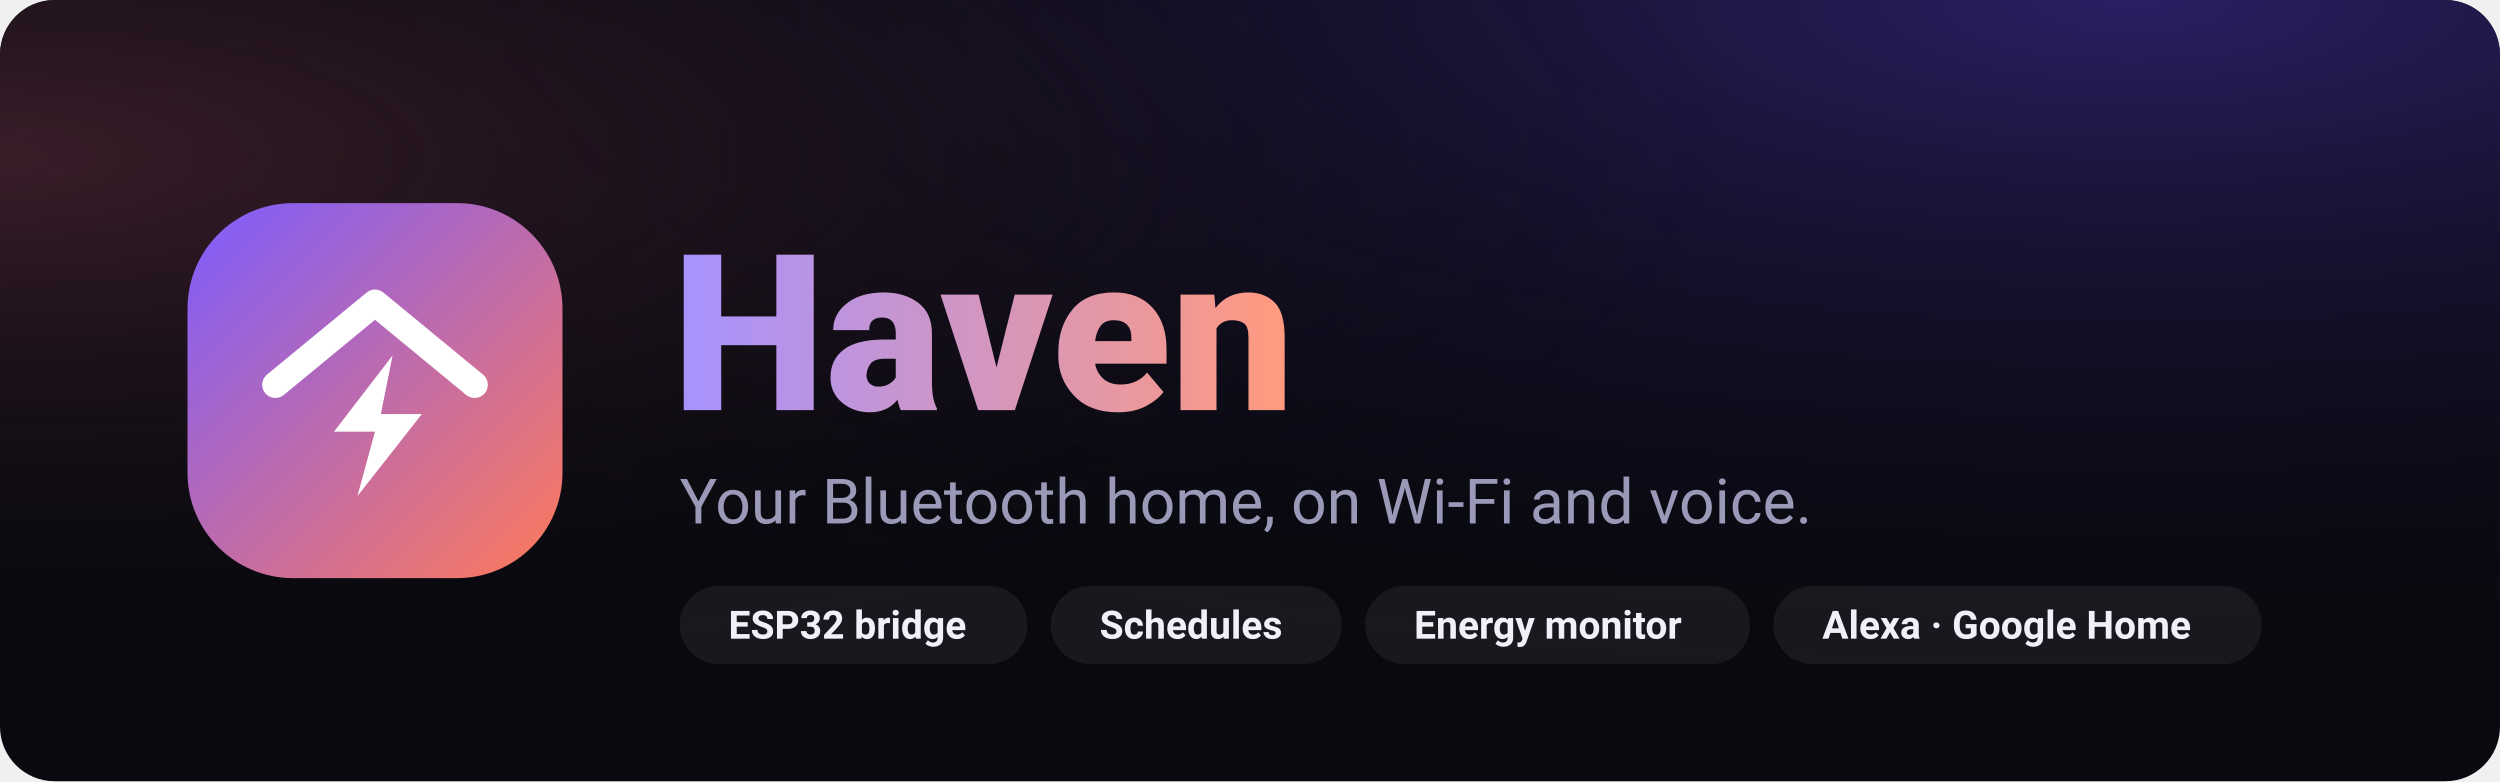
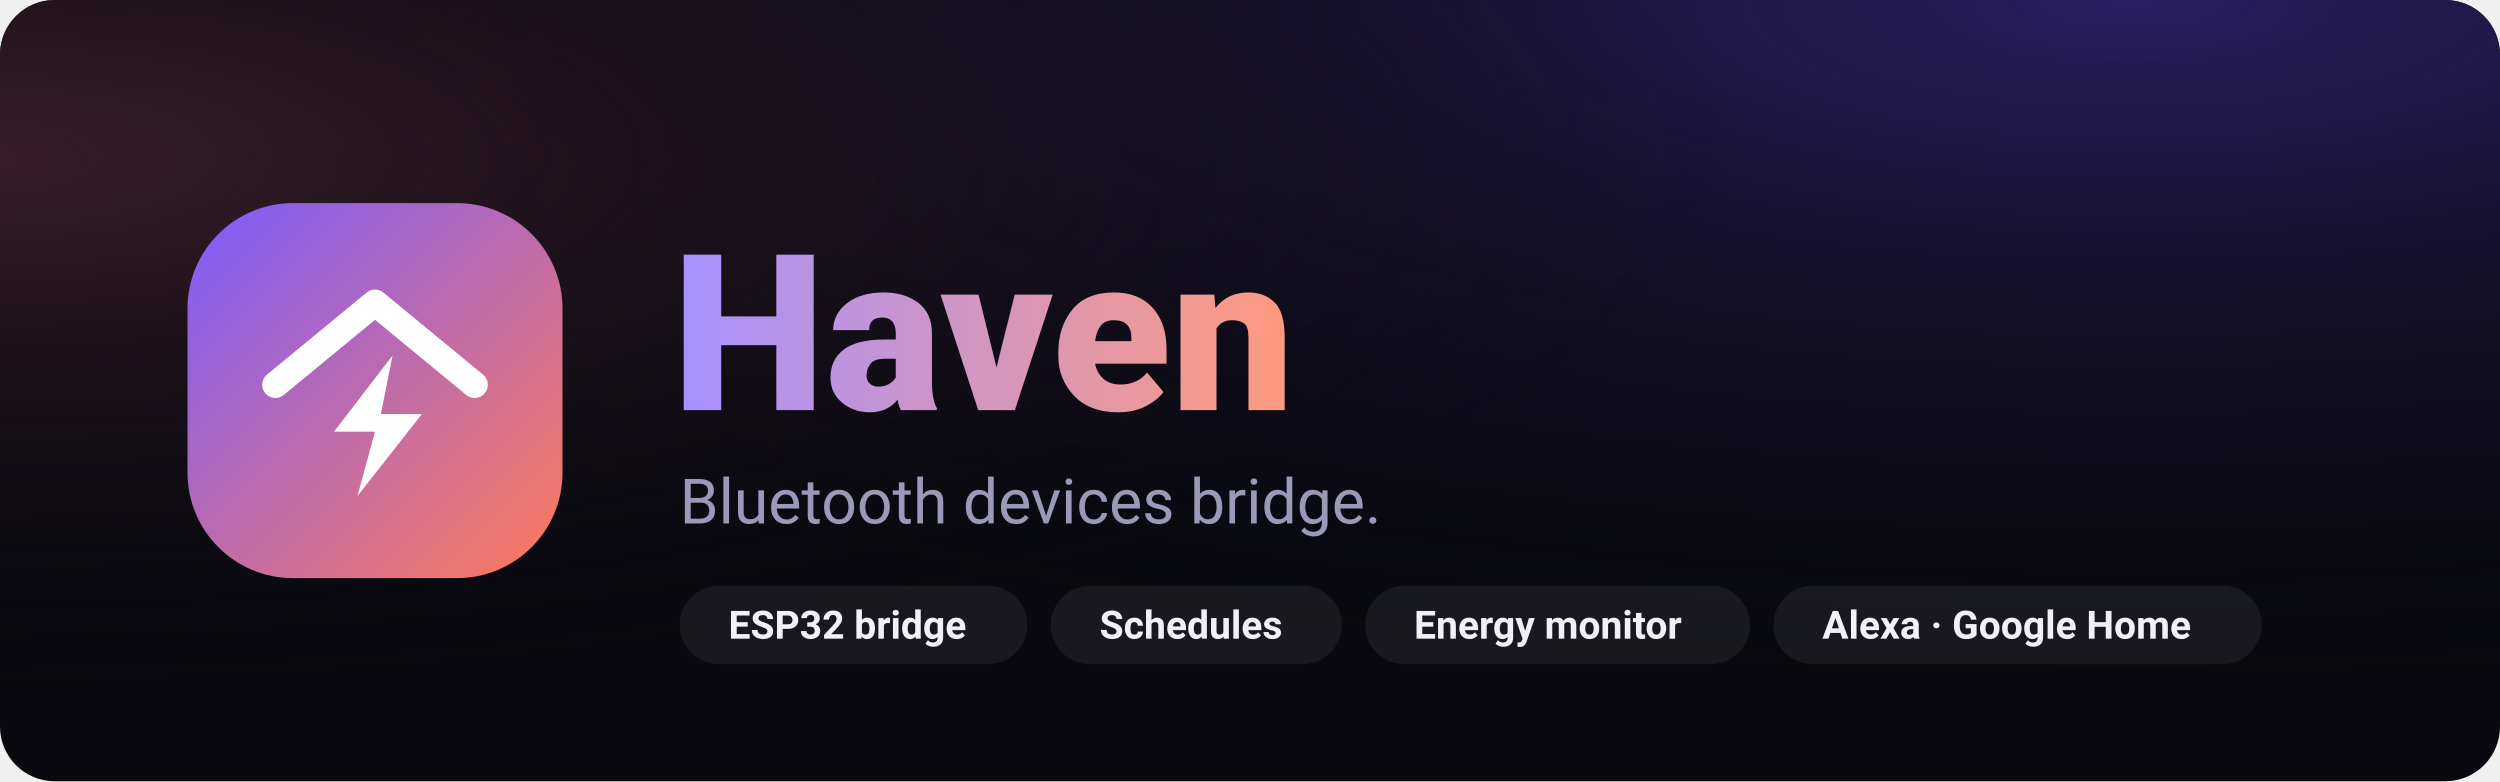
<svg xmlns="http://www.w3.org/2000/svg" viewBox="0 0 1280 400" font-family="Segoe UI,Roboto,Helvetica,Arial,sans-serif">
  <defs>
    <linearGradient id="g" x1="0" y1="0" x2="1" y2="1">
      <stop offset="0" stop-color="#7C5CFF" />
      <stop offset="1" stop-color="#FF7A59" />
    </linearGradient>
    <linearGradient id="t" x1="0" y1="0" x2="1" y2="0">
      <stop offset="0" stop-color="#A792FF" />
      <stop offset="1" stop-color="#FF9A7E" />
    </linearGradient>
    <radialGradient id="glow1" cx=".85" cy="0" r=".9">
      <stop offset="0" stop-color="#2B1F63" />
      <stop offset="1" stop-color="#09090F" stop-opacity="0" />
    </radialGradient>
    <radialGradient id="glow2" cx="0" cy=".2" r=".7">
      <stop offset="0" stop-color="#3A1E2A" />
      <stop offset="1" stop-color="#09090F" stop-opacity="0" />
    </radialGradient>
  </defs>
  <rect width="1280" height="400" rx="28" fill="#09090F" />
  <rect width="1280" height="400" rx="28" fill="url(#glow1)" />
  <rect width="1280" height="400" rx="28" fill="url(#glow2)" />
  <g transform="translate(96 104) scale(3)">
    <rect width="64" height="64" rx="18" fill="url(#g)" />
    <path d="M15 31 32 17l17 14" fill="none" stroke="#fff" stroke-width="4.5" stroke-linecap="round" stroke-linejoin="round" />
    <path d="M35 26 25 39h7l-3 11 11-14h-7l2-10z" fill="#fff" />
  </g>
  <text x="344" y="210" font-size="112" font-weight="800" fill="url(#t)">Haven</text>
-   <text x="348" y="268" font-size="32" fill="#9B99B8">Your Bluetooth home, on Wi-Fi and voice.</text>
+   <text x="348" y="268" font-size="32" fill="#9B99B8">Bluetooth devices bridge.</text>
  <g font-size="20" font-weight="600" fill="#F1F0FA">
    <rect x="348" y="300" width="178" height="40" rx="20" fill="#ffffff10" />
    <text x="373" y="327">ESP32 bridge</text>
    <rect x="538" y="300" width="149" height="40" rx="20" fill="#ffffff10" />
    <text x="563" y="327">Schedules</text>
    <rect x="699" y="300" width="197" height="40" rx="20" fill="#ffffff10" />
    <text x="724" y="327">Energy monitor</text>
    <rect x="908" y="300" width="250" height="40" rx="20" fill="#ffffff10" />
    <text x="933" y="327">Alexa · Google Home</text>
  </g>
</svg>
